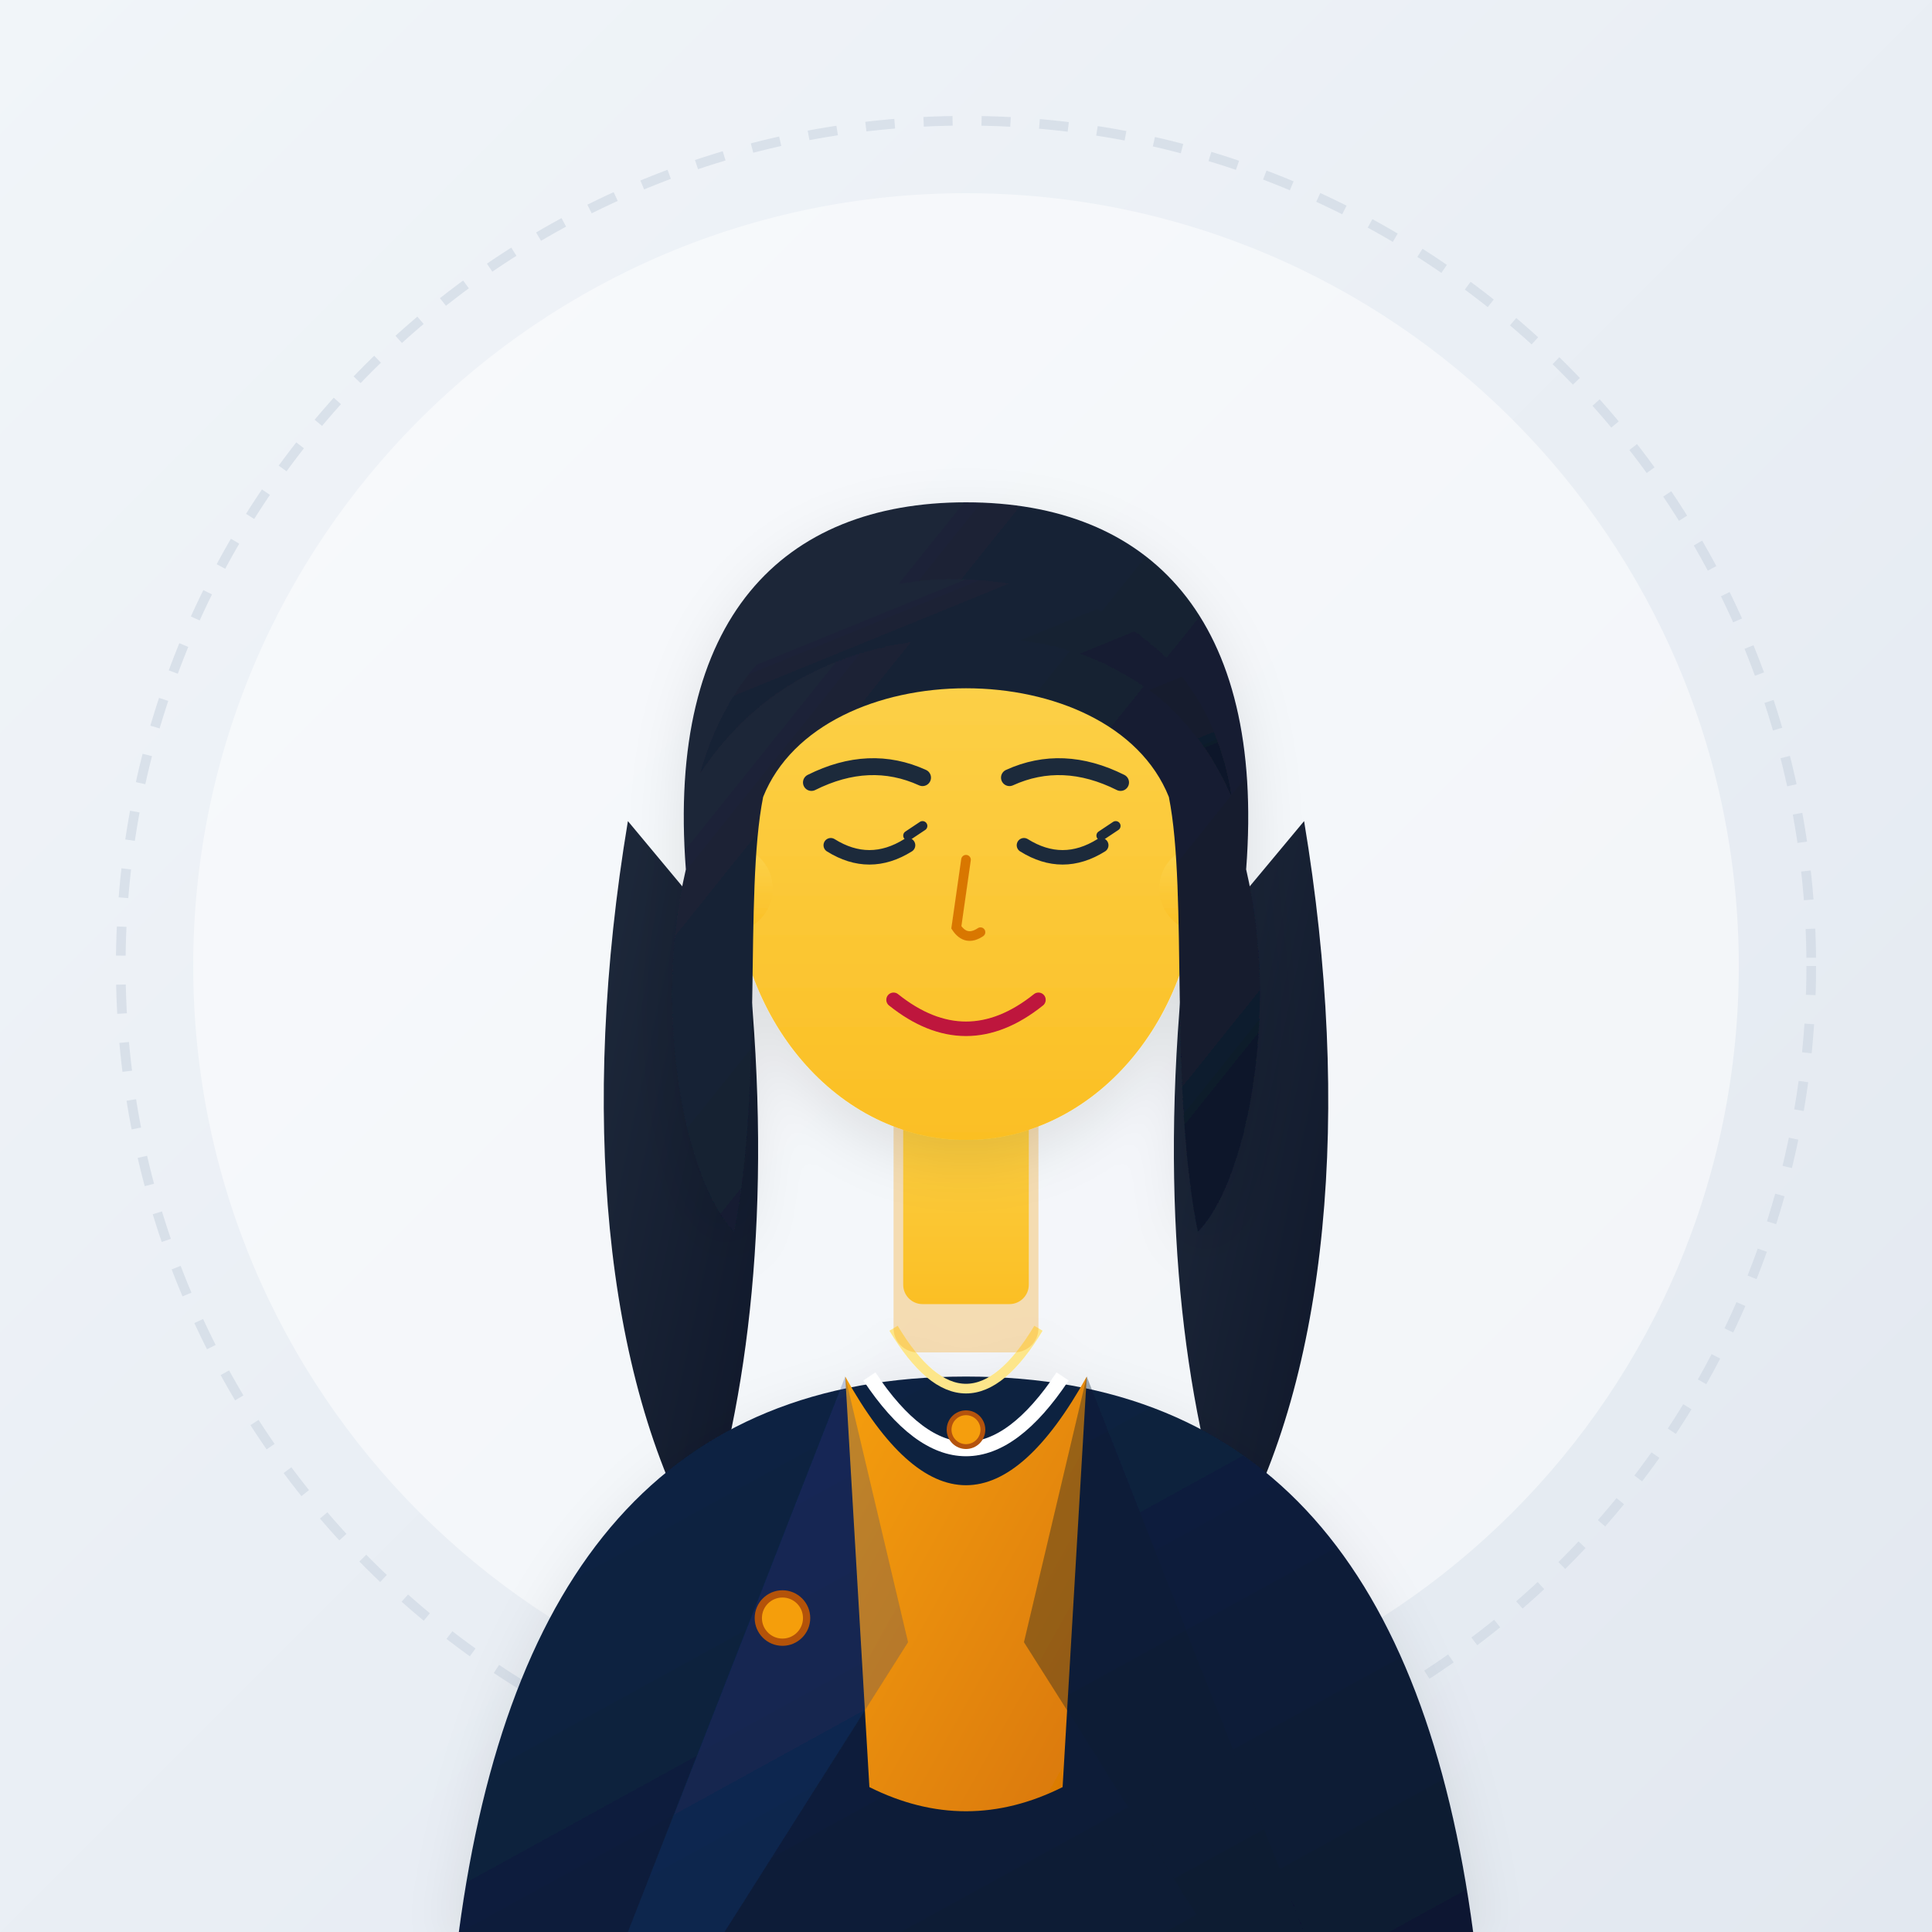
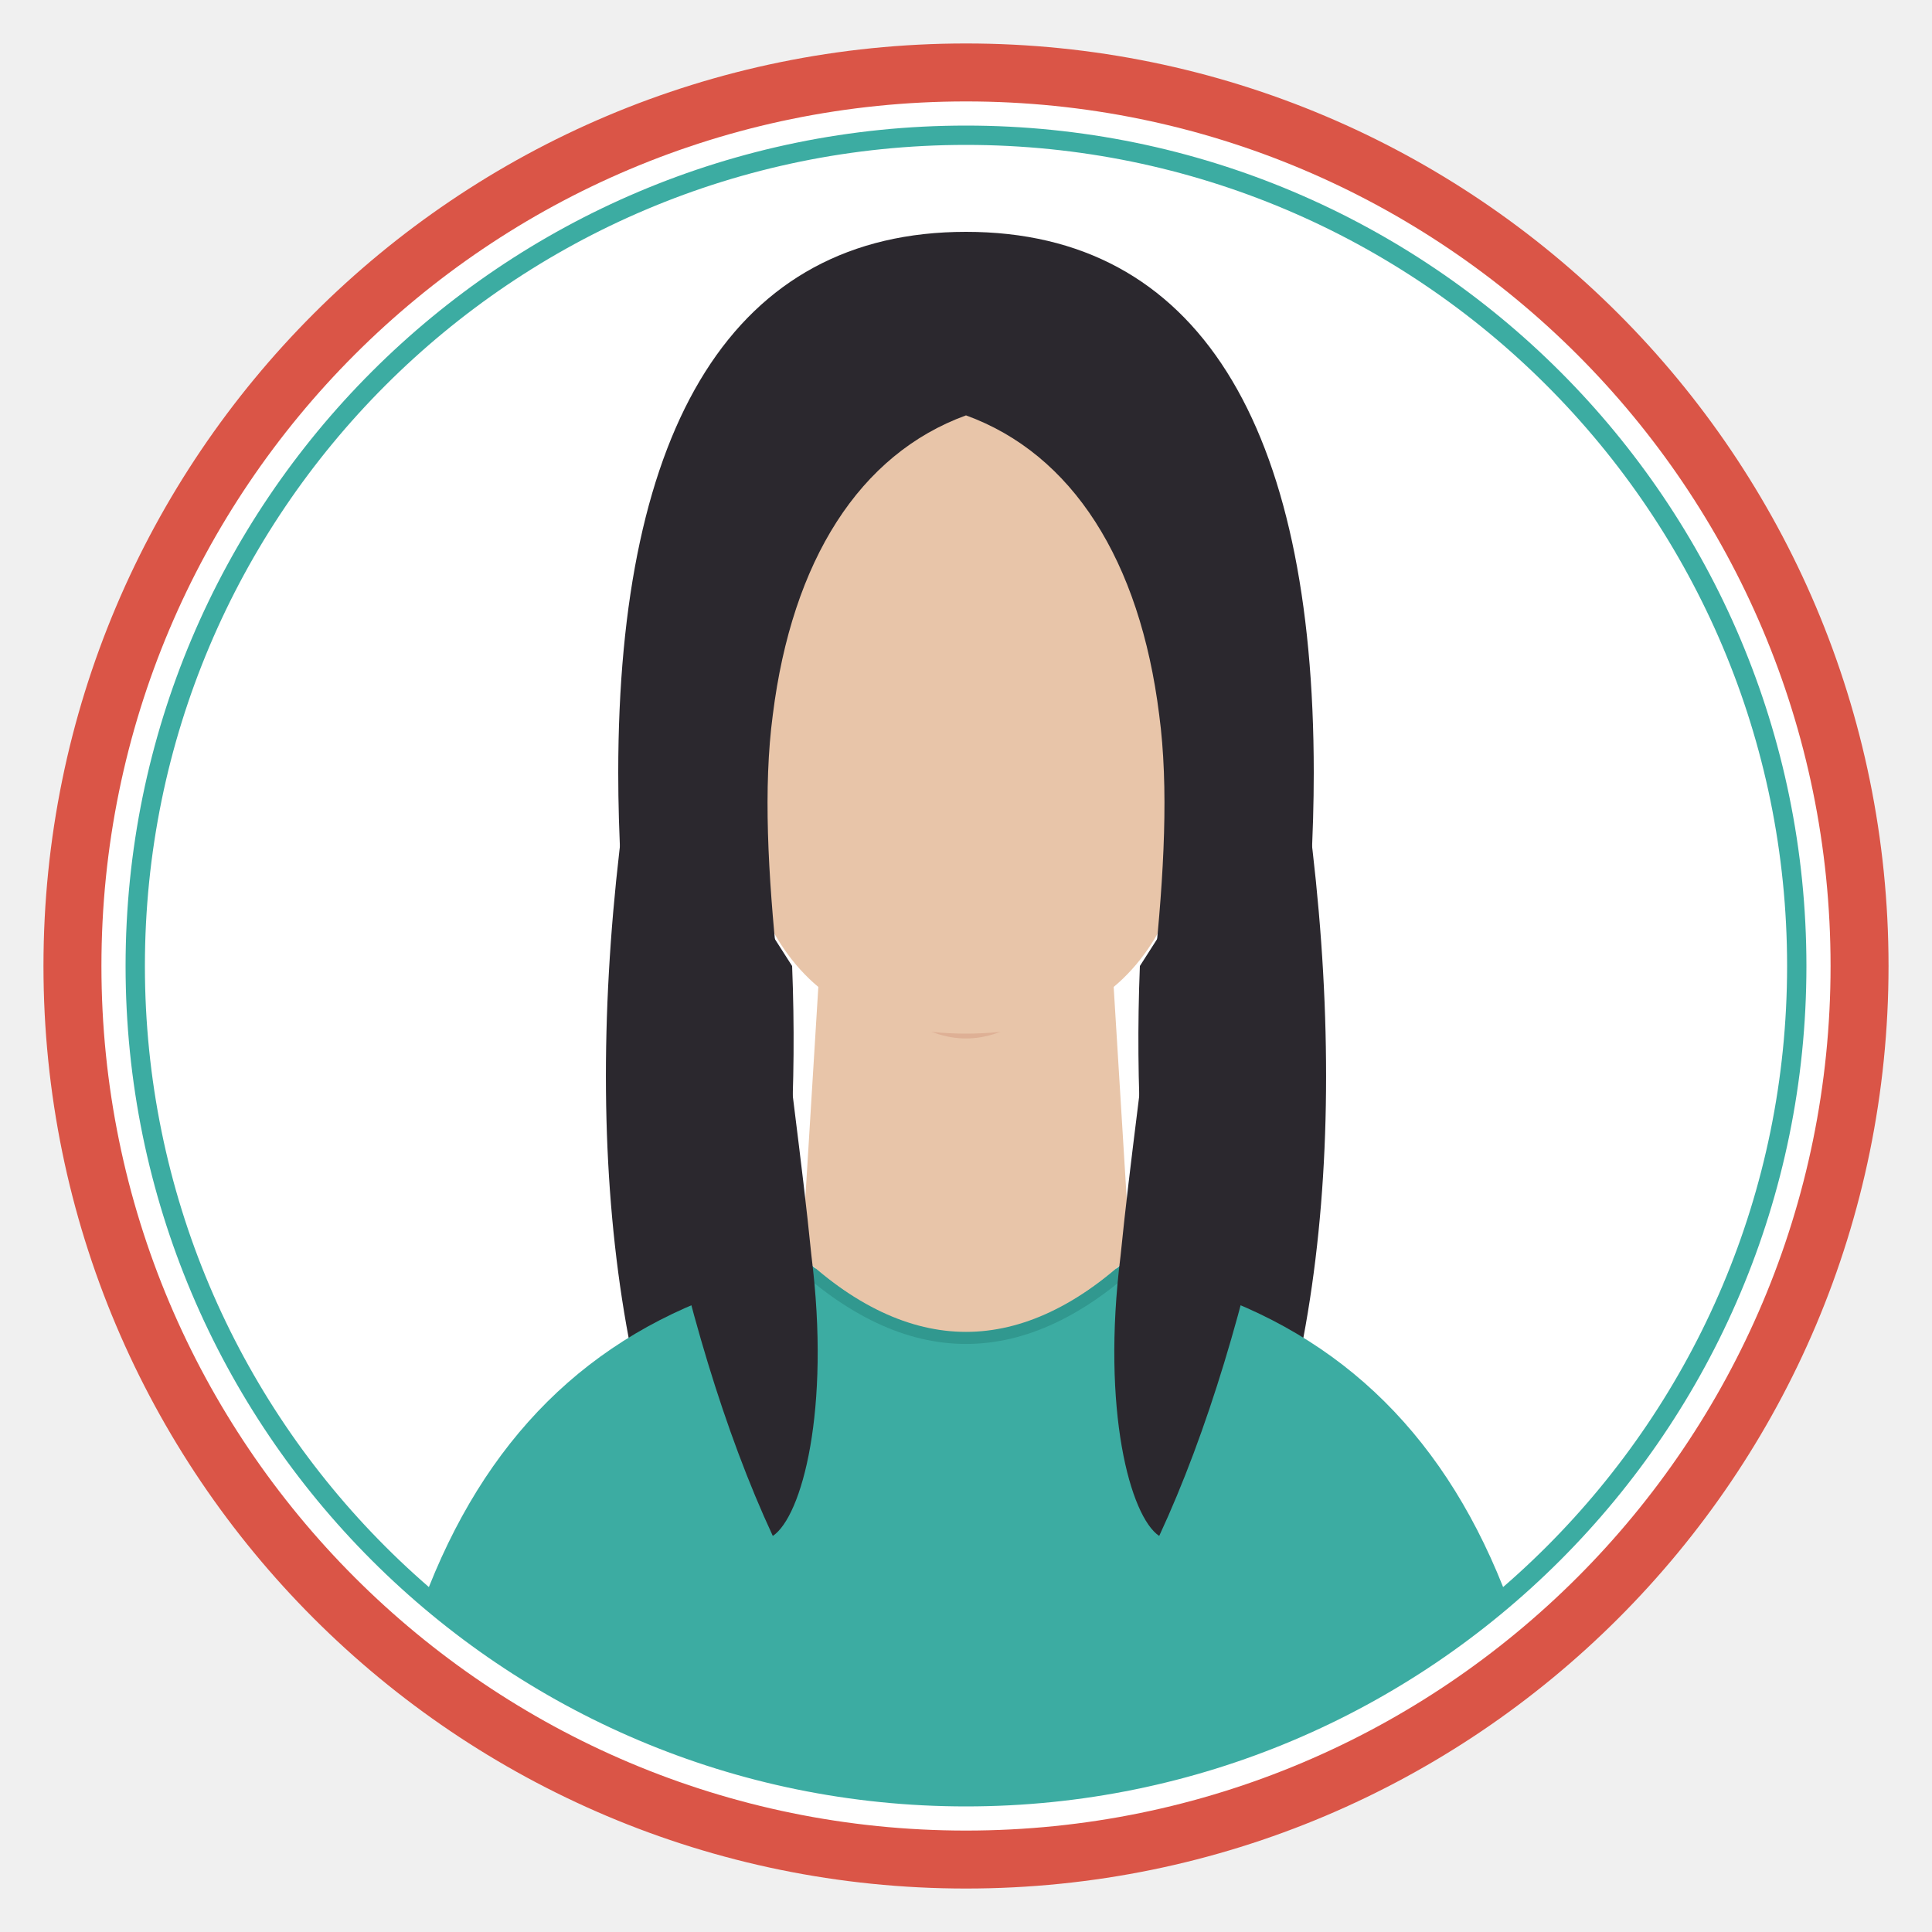
<svg xmlns="http://www.w3.org/2000/svg" viewBox="0 0 400 400" width="100%" height="100%">
  <defs>
-     <linearGradient id="bgFemale" x1="0%" y1="0%" x2="100%" y2="100%">
-       <stop offset="0%" stop-color="#F1F5F9" />
-       <stop offset="100%" stop-color="#E2E8F0" />
-     </linearGradient>
-     <linearGradient id="suitGradFemale" x1="0%" y1="0%" x2="100%" y2="100%">
-       <stop offset="0%" stop-color="#0F2547" />
-       <stop offset="100%" stop-color="#0A1930" />
-     </linearGradient>
-     <linearGradient id="innerBlouseGrad" x1="0%" y1="0%" x2="100%" y2="100%">
-       <stop offset="0%" stop-color="#F59E0B" />
-       <stop offset="100%" stop-color="#D97706" />
-     </linearGradient>
-     <linearGradient id="skinGradFemale" x1="0%" y1="0%" x2="0%" y2="100%">
-       <stop offset="0%" stop-color="#FCD34D" />
-       <stop offset="100%" stop-color="#FBBF24" />
-     </linearGradient>
-     <linearGradient id="hairGradFemale" x1="0%" y1="0%" x2="100%" y2="100%">
-       <stop offset="0%" stop-color="#1E293B" />
-       <stop offset="100%" stop-color="#0F172A" />
-     </linearGradient>
-     <filter id="shadowF" x="-10%" y="-10%" width="120%" height="120%">
-       <feDropShadow dx="0" dy="4" stdDeviation="6" flood-opacity="0.1" />
-     </filter>
+     <clipPath id="femaleBadgeClip">
+       <circle cx="200" cy="200" r="172" />
+     </clipPath>
  </defs>
-   <rect width="400" height="400" fill="url(#bgFemale)" />
-   <circle cx="200" cy="200" r="175" fill="none" stroke="#CBD5E1" stroke-width="2" stroke-dasharray="6 6" opacity="0.6" />
-   <circle cx="200" cy="200" r="160" fill="#FFFFFF" opacity="0.5" />
-   <path d="M 130 170 C 120 230, 125 285, 145 320 C 155 290, 160 250, 155 200 Z" fill="url(#hairGradFemale)" />
-   <path d="M 270 170 C 280 230, 275 285, 255 320 C 245 290, 240 250, 245 200 Z" fill="url(#hairGradFemale)" />
-   <g filter="url(#shadowF)">
-     <path d="M 95 400 C 105 325, 138 285, 200 285 C 262 285, 295 325, 305 400 Z" fill="url(#suitGradFemale)" />
-     <path d="M 175 285 Q 200 330 225 285 L 220 370 Q 200 380 180 370 Z" fill="url(#innerBlouseGrad)" />
-     <path d="M 180 285 Q 200 315 220 285" stroke="#FFFFFF" stroke-width="3" fill="none" />
-     <path d="M 185 275 Q 200 300 215 275" stroke="#FDE68A" stroke-width="2" fill="none" />
-     <circle cx="200" cy="296" r="3.5" fill="#F59E0B" stroke="#B45309" stroke-width="1" />
-     <path d="M 130 400 L 175 285 L 188 340 L 150 400 Z" fill="#1E3A8A" opacity="0.25" />
-     <path d="M 270 400 L 225 285 L 212 340 L 250 400 Z" fill="#0A1930" opacity="0.35" />
+   <circle cx="200" cy="200" r="185" fill="#FFFFFF" />
+   <g clip-path="url(#femaleBadgeClip)">
+     <path d="M 132 150 C 120 220, 124 285, 148 330 C 158 290, 166 250, 164 200 Z" fill="#2B282E" />
+     <path d="M 268 150 C 280 220, 276 285, 252 330 C 242 290, 234 250, 236 200 Z" fill="#2B282E" />
+     <path d="M 75 400 C 80 305, 120 260, 200 260 C 280 260, 320 305, 325 400 Z" fill="#3CACA2" />
+     <path d="M 166 260 Q 200 292 234 260 L 230 195 L 170 195 Z" fill="#E8C5A9" />
+     <path d="M 164 260 Q 200 294 236 260" stroke="#31988F" stroke-width="2.5" fill="none" />
+     <path d="M 175 198 Q 200 222 225 198 Q 200 232 175 198 Z" fill="#DEB095" />
+     <path d="M 152 145 C 150 188, 164 214, 200 214 C 236 214, 250 188, 248 145 C 248 100, 234 85, 200 85 C 166 85, 152 100, 152 145 Z" fill="#E8C5A9" />
+     <path d="M 200 48 C 152 48, 128 88, 128 160 C 128 210, 140 275, 160 318 C 166 314, 172 292, 168 260 C 164 220, 156 178, 160 148 C 164 116, 178 94, 200 86 C 222 94, 236 116, 240 148 C 244 178, 236 220, 232 260 C 228 292, 234 314, 240 318 C 260 275, 272 210, 272 160 C 272 88, 248 48, 200 48 Z" fill="#2B282E" />
  </g>
-   <rect x="185" y="225" width="30" height="55" rx="5" fill="#F59E0B" opacity="0.3" />
-   <rect x="187" y="220" width="26" height="50" rx="4" fill="url(#skinGradFemale)" />
-   <g filter="url(#shadowF)">
-     <ellipse cx="200" cy="180" rx="48" ry="56" fill="url(#skinGradFemale)" />
-     <circle cx="151" cy="184" r="9" fill="url(#skinGradFemale)" />
-     <circle cx="249" cy="184" r="9" fill="url(#skinGradFemale)" />
-     <circle cx="150" cy="189" r="3" fill="#FFFFFF" stroke="#E2E8F0" stroke-width="1" />
-     <circle cx="250" cy="189" r="3" fill="#FFFFFF" stroke="#E2E8F0" stroke-width="1" />
-     <path d="M 142 180 C 138 128, 162 104, 200 104 C 238 104, 262 128, 258 180 C 265 210, 258 245, 248 255 C 242 225, 246 185, 242 165 C 230 135, 170 135, 158 165 C 154 185, 158 225, 152 255 C 142 245, 135 210, 142 180 Z" fill="url(#hairGradFemale)" />
-     <path d="M 145 160 C 155 125, 185 115, 215 122 C 240 128, 252 145, 255 165 C 245 142, 225 132, 202 132 C 172 132, 155 145, 145 160 Z" fill="url(#hairGradFemale)" />
-     <path d="M 168 162 Q 180 156 191 161" stroke="#1E293B" stroke-width="3.5" stroke-linecap="round" fill="none" />
-     <path d="M 209 161 Q 220 156 232 162" stroke="#1E293B" stroke-width="3.5" stroke-linecap="round" fill="none" />
-     <path d="M 172 175 Q 180 180 188 175" stroke="#1E293B" stroke-width="3" stroke-linecap="round" fill="none" />
-     <path d="M 212 175 Q 220 180 228 175" stroke="#1E293B" stroke-width="3" stroke-linecap="round" fill="none" />
-     <path d="M 188 173 L 191 171" stroke="#1E293B" stroke-width="2" stroke-linecap="round" />
-     <path d="M 228 173 L 231 171" stroke="#1E293B" stroke-width="2" stroke-linecap="round" />
-     <path d="M 200 178 L 198 192 Q 200 195 203 193" stroke="#D97706" stroke-width="2" stroke-linecap="round" fill="none" />
-     <path d="M 185 207 Q 200 219 215 207" stroke="#BE123C" stroke-width="3" stroke-linecap="round" fill="none" />
-   </g>
-   <circle cx="162" cy="335" r="5" fill="#F59E0B" stroke="#B45309" stroke-width="1.5" />
+   <circle cx="200" cy="200" r="172" fill="none" stroke="#3CACA2" stroke-width="4" />
+   <circle cx="200" cy="200" r="185" fill="none" stroke="#DA5547" stroke-width="12" />
</svg>
